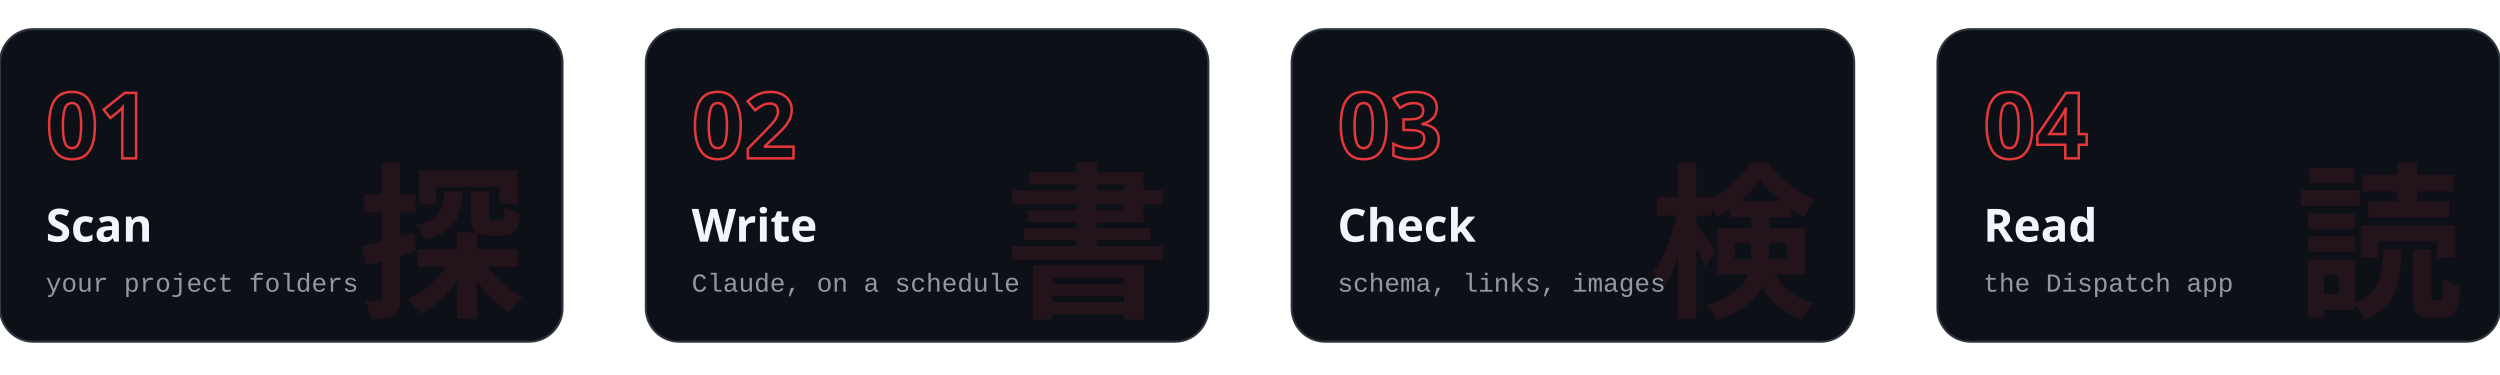
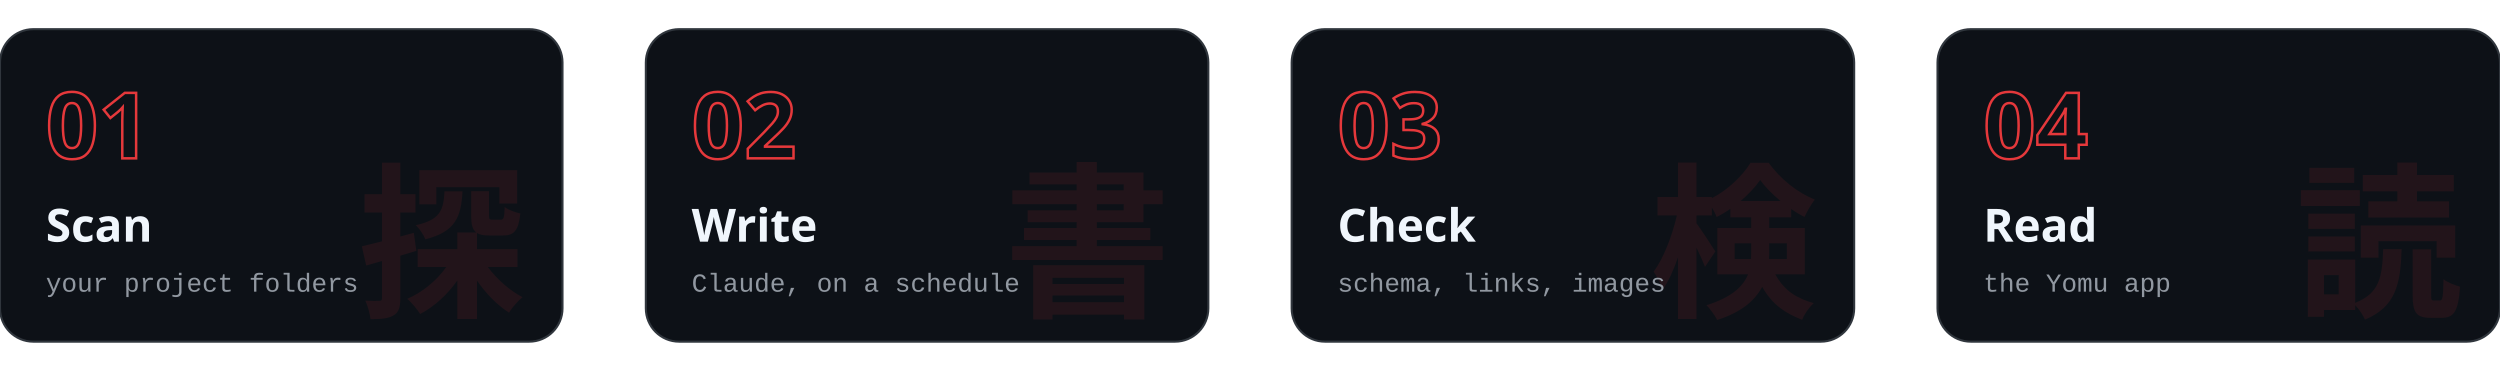
<svg xmlns="http://www.w3.org/2000/svg" width="1200" height="180" viewBox="0 0 1200 180">
  <defs>
    <linearGradient id="gl" x1="0" y1="0" x2="1" y2="1">
      <stop offset="0" stop-color="#e5383b" />
      <stop offset="1" stop-color="#ff8a5c" />
    </linearGradient>
    <linearGradient id="bd" x1="0" y1="0" x2="1" y2="1">
      <stop offset="0" stop-color="#e5383b" />
      <stop offset="1" stop-color="#ff8a5c" stop-opacity=".5" />
    </linearGradient>
  </defs>
  <g transform="translate(0 14)">
    <rect width="270" height="150" rx="16" fill="#0d1117" stroke="#30363d" />
    <rect width="270" height="150" rx="16" fill="none" stroke="url(#bd)" stroke-width="2" opacity="0">
      <animate attributeName="opacity" values="0;0;1;1;0;0" keyTimes="0;0.000;0.037;0.212;0.250;1" dur="8s" repeatCount="indefinite" />
    </rect>
    <text x="252" y="132" text-anchor="end" font-family="'Noto Serif JP','Hiragino Mincho ProN','Yu Mincho',serif" font-weight="900" font-size="80" fill="#e5383b" fill-opacity=".1">探</text>
    <text x="22" y="62" font-family="-apple-system,BlinkMacSystemFont,'Segoe UI','Noto Sans',Helvetica,Arial,sans-serif" font-size="44" font-weight="800" fill="none" stroke="#e5383b" stroke-width="1.2">01</text>
    <text x="22" y="62" font-family="-apple-system,BlinkMacSystemFont,'Segoe UI','Noto Sans',Helvetica,Arial,sans-serif" font-size="44" font-weight="800" fill="url(#gl)" opacity="0">
      <animate attributeName="opacity" values="0;0;1;1;0;0" keyTimes="0;0.000;0.037;0.212;0.250;1" dur="8s" repeatCount="indefinite" />01</text>
    <text x="22" y="102" font-family="-apple-system,BlinkMacSystemFont,'Segoe UI','Noto Sans',Helvetica,Arial,sans-serif" font-size="22" font-weight="700" fill="#f0f6fc">Scan</text>
    <text x="22" y="126" font-family="ui-monospace,'JetBrains Mono','SFMono-Regular',Consolas,'Liberation Mono',Menlo,monospace" font-size="12.5" fill="#9198a1">your project folders</text>
  </g>
  <g transform="translate(310 14)">
    <rect width="270" height="150" rx="16" fill="#0d1117" stroke="#30363d" />
    <rect width="270" height="150" rx="16" fill="none" stroke="url(#bd)" stroke-width="2" opacity="0">
      <animate attributeName="opacity" values="0;0;1;1;0;0" keyTimes="0;0.250;0.287;0.462;0.500;1" dur="8s" repeatCount="indefinite" />
    </rect>
    <text x="252" y="132" text-anchor="end" font-family="'Noto Serif JP','Hiragino Mincho ProN','Yu Mincho',serif" font-weight="900" font-size="80" fill="#e5383b" fill-opacity=".1">書</text>
    <text x="22" y="62" font-family="-apple-system,BlinkMacSystemFont,'Segoe UI','Noto Sans',Helvetica,Arial,sans-serif" font-size="44" font-weight="800" fill="none" stroke="#e5383b" stroke-width="1.2">02</text>
    <text x="22" y="62" font-family="-apple-system,BlinkMacSystemFont,'Segoe UI','Noto Sans',Helvetica,Arial,sans-serif" font-size="44" font-weight="800" fill="url(#gl)" opacity="0">
      <animate attributeName="opacity" values="0;0;1;1;0;0" keyTimes="0;0.250;0.287;0.462;0.500;1" dur="8s" repeatCount="indefinite" />02</text>
    <text x="22" y="102" font-family="-apple-system,BlinkMacSystemFont,'Segoe UI','Noto Sans',Helvetica,Arial,sans-serif" font-size="22" font-weight="700" fill="#f0f6fc">Write</text>
    <text x="22" y="126" font-family="ui-monospace,'JetBrains Mono','SFMono-Regular',Consolas,'Liberation Mono',Menlo,monospace" font-size="12.5" fill="#9198a1">Claude, on a schedule</text>
  </g>
  <g transform="translate(620 14)">
    <rect width="270" height="150" rx="16" fill="#0d1117" stroke="#30363d" />
    <rect width="270" height="150" rx="16" fill="none" stroke="url(#bd)" stroke-width="2" opacity="0">
      <animate attributeName="opacity" values="0;0;1;1;0;0" keyTimes="0;0.500;0.537;0.712;0.750;1" dur="8s" repeatCount="indefinite" />
    </rect>
    <text x="252" y="132" text-anchor="end" font-family="'Noto Serif JP','Hiragino Mincho ProN','Yu Mincho',serif" font-weight="900" font-size="80" fill="#e5383b" fill-opacity=".1">検</text>
    <text x="22" y="62" font-family="-apple-system,BlinkMacSystemFont,'Segoe UI','Noto Sans',Helvetica,Arial,sans-serif" font-size="44" font-weight="800" fill="none" stroke="#e5383b" stroke-width="1.2">03</text>
    <text x="22" y="62" font-family="-apple-system,BlinkMacSystemFont,'Segoe UI','Noto Sans',Helvetica,Arial,sans-serif" font-size="44" font-weight="800" fill="url(#gl)" opacity="0">
      <animate attributeName="opacity" values="0;0;1;1;0;0" keyTimes="0;0.500;0.537;0.712;0.750;1" dur="8s" repeatCount="indefinite" />03</text>
    <text x="22" y="102" font-family="-apple-system,BlinkMacSystemFont,'Segoe UI','Noto Sans',Helvetica,Arial,sans-serif" font-size="22" font-weight="700" fill="#f0f6fc">Check</text>
    <text x="22" y="126" font-family="ui-monospace,'JetBrains Mono','SFMono-Regular',Consolas,'Liberation Mono',Menlo,monospace" font-size="12.5" fill="#9198a1">schema, links, images</text>
  </g>
  <g transform="translate(930 14)">
    <rect width="270" height="150" rx="16" fill="#0d1117" stroke="#30363d" />
    <rect width="270" height="150" rx="16" fill="none" stroke="url(#bd)" stroke-width="2" opacity="0">
      <animate attributeName="opacity" values="0;0;1;1;0;0" keyTimes="0;0.750;0.787;0.962;1.000;1" dur="8s" repeatCount="indefinite" />
    </rect>
    <text x="252" y="132" text-anchor="end" font-family="'Noto Serif JP','Hiragino Mincho ProN','Yu Mincho',serif" font-weight="900" font-size="80" fill="#e5383b" fill-opacity=".1">読</text>
    <text x="22" y="62" font-family="-apple-system,BlinkMacSystemFont,'Segoe UI','Noto Sans',Helvetica,Arial,sans-serif" font-size="44" font-weight="800" fill="none" stroke="#e5383b" stroke-width="1.2">04</text>
    <text x="22" y="62" font-family="-apple-system,BlinkMacSystemFont,'Segoe UI','Noto Sans',Helvetica,Arial,sans-serif" font-size="44" font-weight="800" fill="url(#gl)" opacity="0">
      <animate attributeName="opacity" values="0;0;1;1;0;0" keyTimes="0;0.750;0.787;0.962;1.000;1" dur="8s" repeatCount="indefinite" />04</text>
    <text x="22" y="102" font-family="-apple-system,BlinkMacSystemFont,'Segoe UI','Noto Sans',Helvetica,Arial,sans-serif" font-size="22" font-weight="700" fill="#f0f6fc">Read</text>
-     <text x="22" y="126" font-family="ui-monospace,'JetBrains Mono','SFMono-Regular',Consolas,'Liberation Mono',Menlo,monospace" font-size="12.5" fill="#9198a1">the Dispatch app</text>
+     <text x="22" y="126" font-family="ui-monospace,'JetBrains Mono','SFMono-Regular',Consolas,'Liberation Mono',Menlo,monospace" font-size="12.5" fill="#9198a1">the Yomu app</text>
  </g>
</svg>
